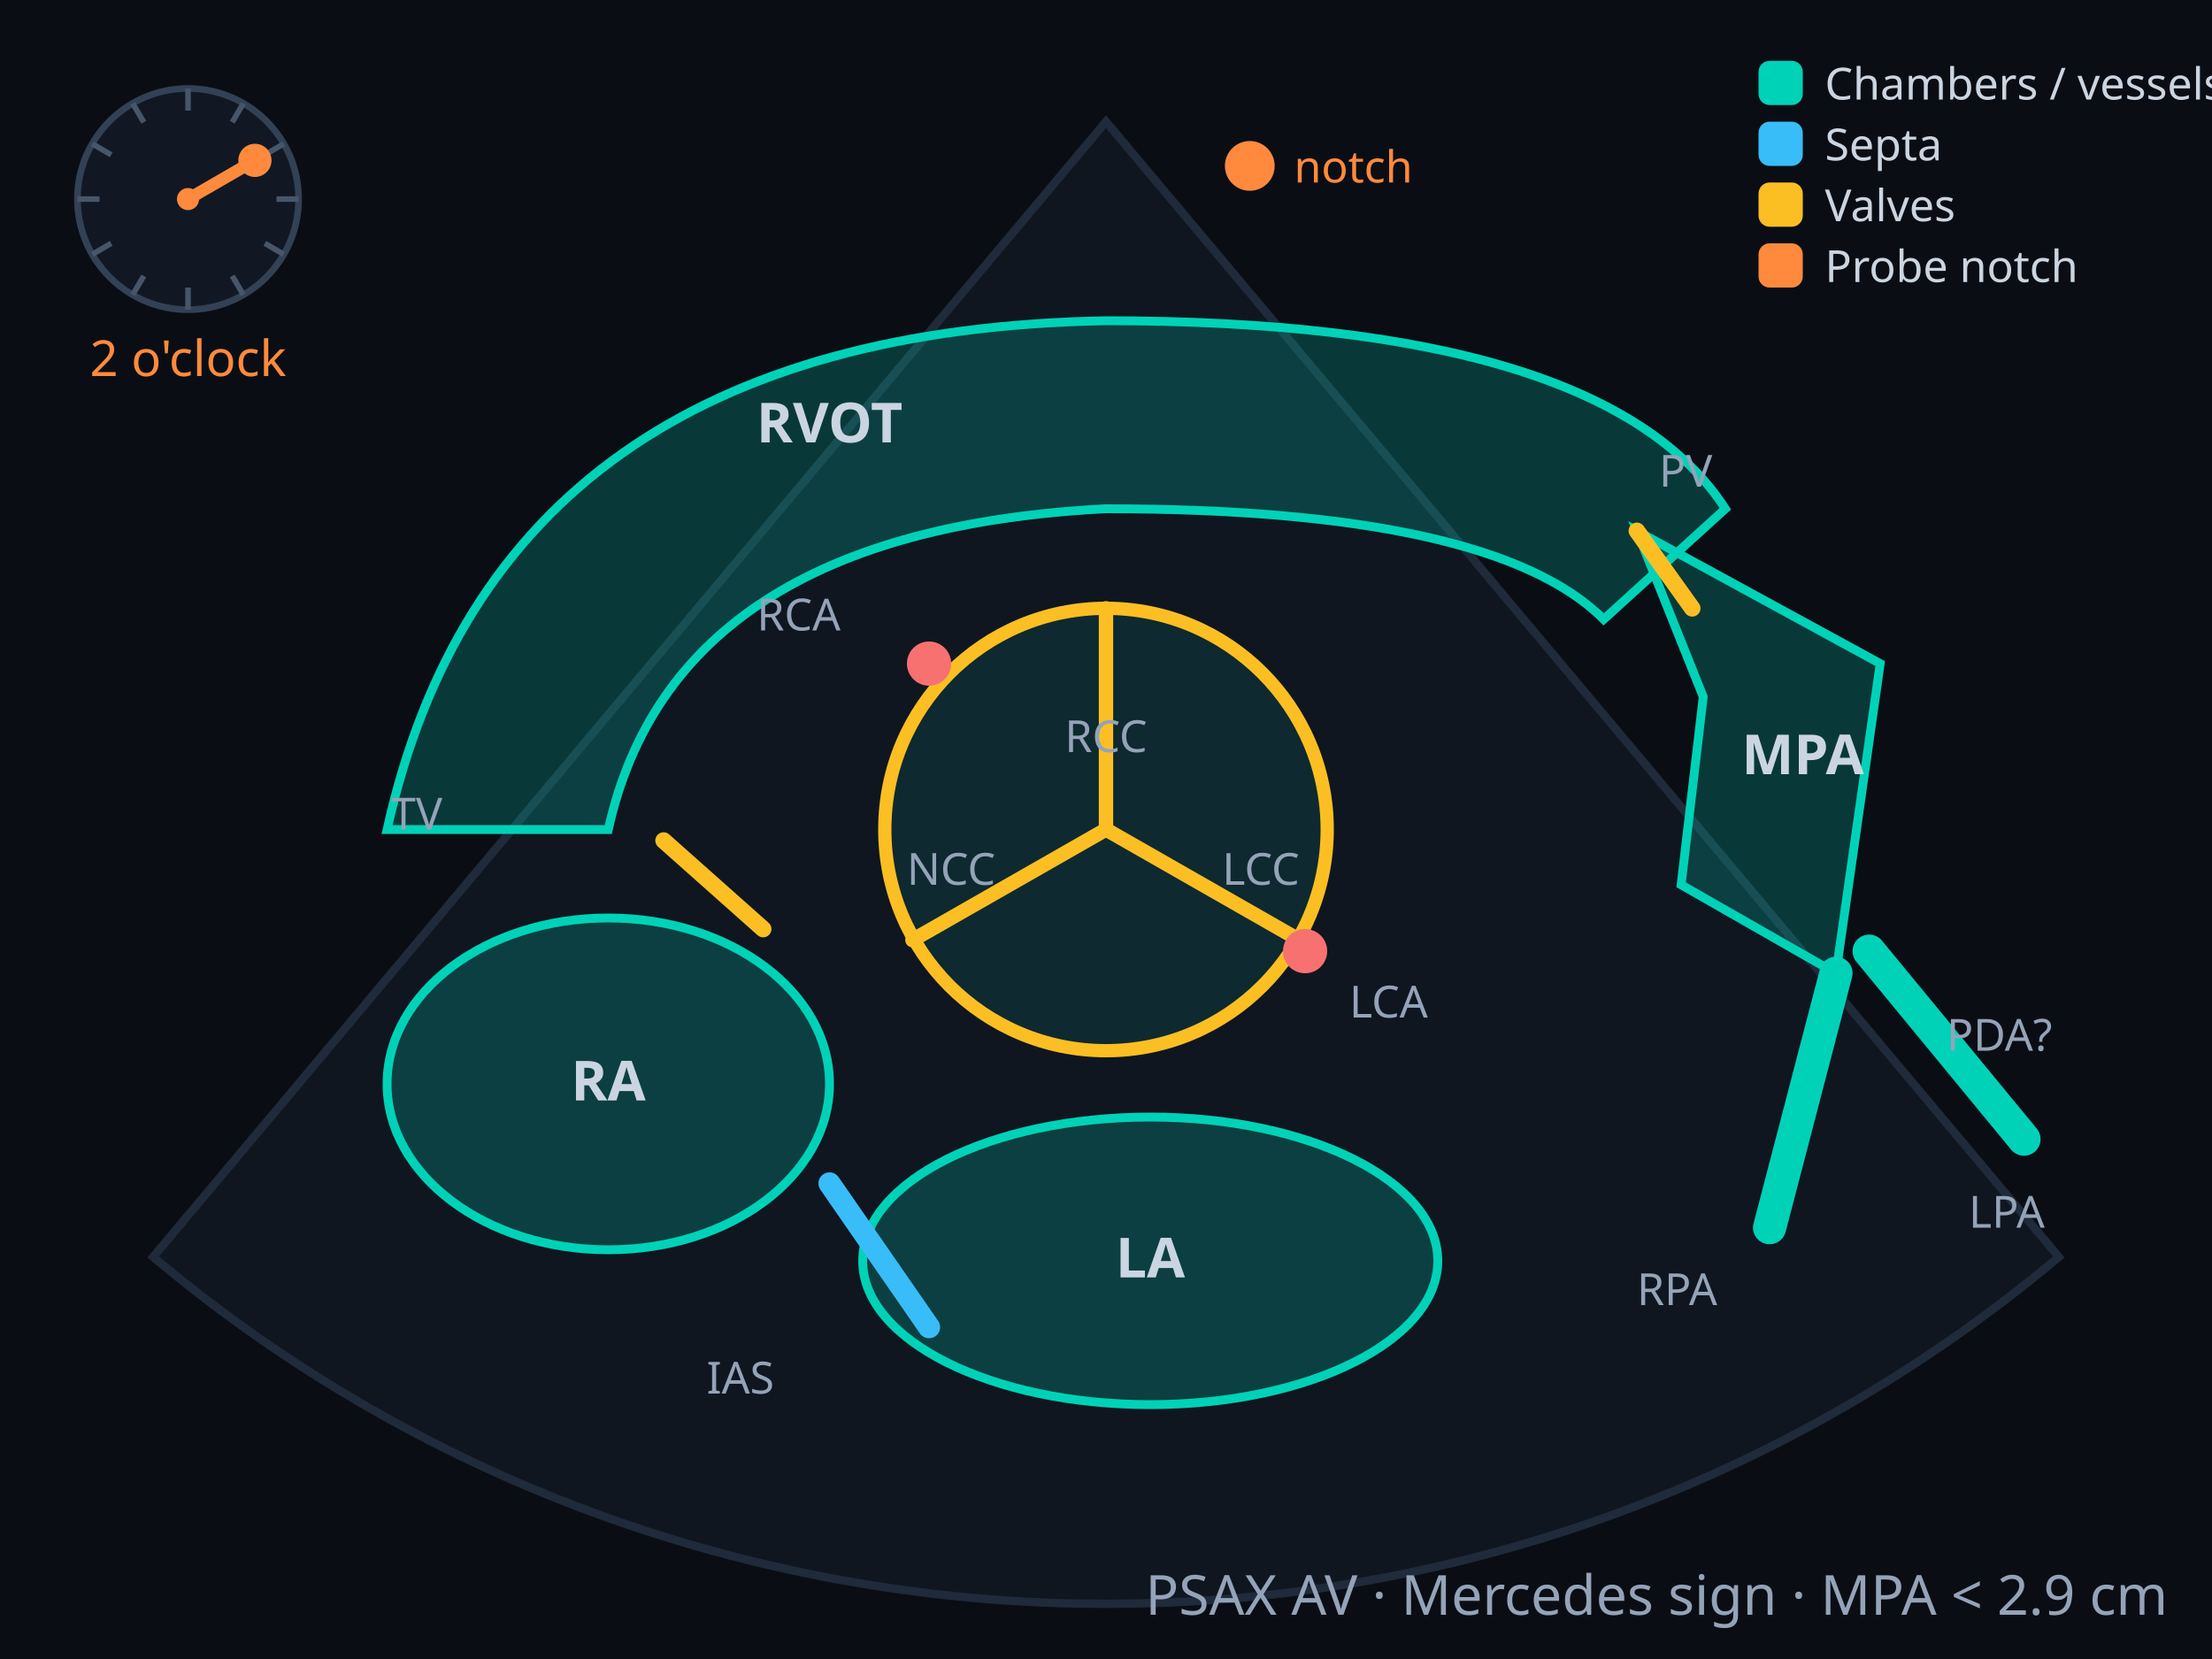
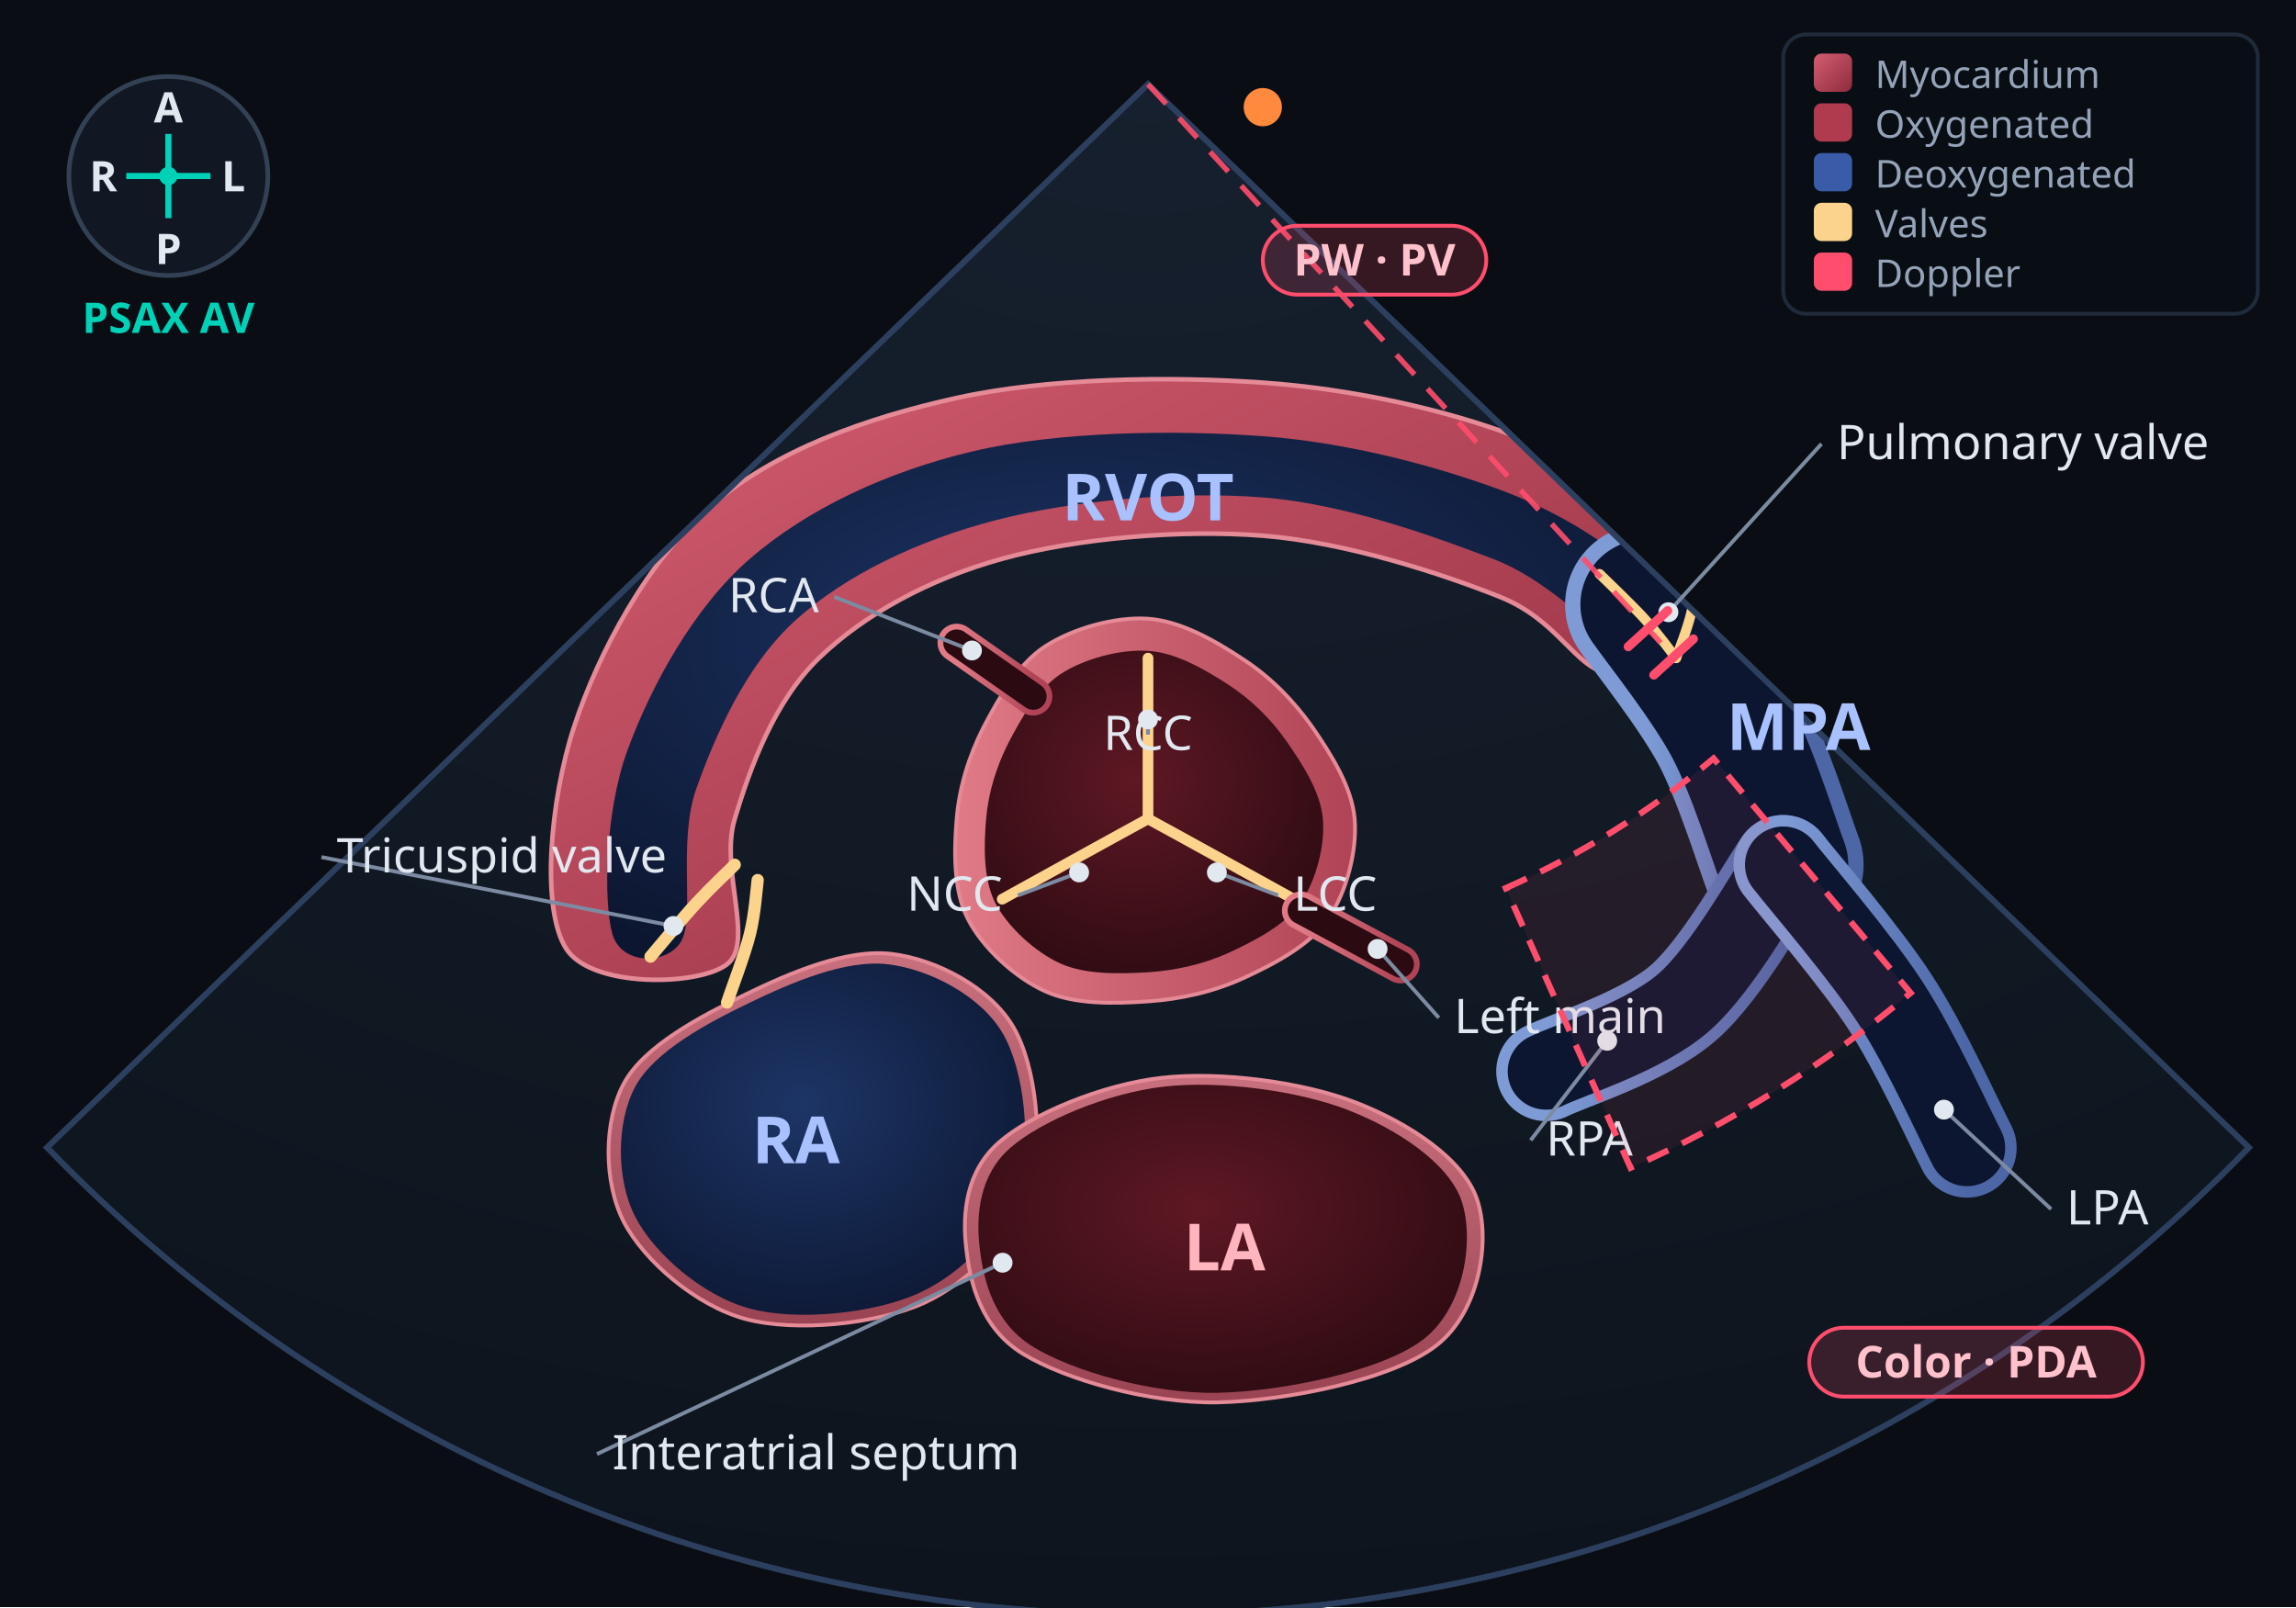
- <svg xmlns="http://www.w3.org/2000/svg" width="400" height="300" viewBox="0 0 400 300">
-   <rect x="0" y="0" width="400" height="300" fill="#0A0E14" />
-   <path d="M200,22 L27.7,227.3 A268,268 0 0,0 372.3,227.3 Z" fill="#0F1620" stroke="#1F2A3A" stroke-width="1.5" />
-   <path d="M70,150 Q90,60 200,58 Q290,58 312,92 L290,112 Q270,92 200,92 Q122,96 110,150 Z" fill="#00D2B8" fill-opacity="0.22" stroke="#00D2B8" stroke-width="1.6" />
-   <text x="150" y="80" font-family="sans-serif" font-size="10" font-weight="bold" fill="#CBD5E1" text-anchor="middle">RVOT</text>
-   <ellipse cx="110" cy="196" rx="40" ry="30" fill="#00D2B8" fill-opacity="0.22" stroke="#00D2B8" stroke-width="1.6" />
-   <text x="110" y="199" font-family="sans-serif" font-size="10" font-weight="bold" fill="#CBD5E1" text-anchor="middle">RA</text>
-   <ellipse cx="208" cy="228" rx="52" ry="26" fill="#00D2B8" fill-opacity="0.22" stroke="#00D2B8" stroke-width="1.6" />
-   <text x="208" y="231" font-family="sans-serif" font-size="10" font-weight="bold" fill="#CBD5E1" text-anchor="middle">LA</text>
-   <path d="M296,96 L340,120 L332,176 L304,160 L308,126 Z" fill="#00D2B8" fill-opacity="0.22" stroke="#00D2B8" stroke-width="1.6" />
-   <text x="326" y="140" font-family="sans-serif" font-size="10" font-weight="bold" fill="#CBD5E1" text-anchor="middle">MPA</text>
-   <path d="M332,176 L320,222" fill="none" stroke="#00D2B8" stroke-width="6" stroke-linecap="round" stroke-linejoin="round" />
-   <path d="M338,172 L366,206" fill="none" stroke="#00D2B8" stroke-width="6" stroke-linecap="round" stroke-linejoin="round" />
-   <text x="296" y="236" font-family="sans-serif" font-size="8" font-weight="normal" fill="#94A3B8" text-anchor="start">RPA</text>
-   <text x="356" y="222" font-family="sans-serif" font-size="8" font-weight="normal" fill="#94A3B8" text-anchor="start">LPA</text>
-   <circle cx="200" cy="150" r="40" fill="#00D2B8" fill-opacity="0.10" stroke="#FBBF24" stroke-width="2.4" />
-   <line x1="200" y1="150" x2="200" y2="110" stroke="#FBBF24" stroke-width="2.6" stroke-linecap="round" />
-   <line x1="200" y1="150" x2="165" y2="170" stroke="#FBBF24" stroke-width="2.6" stroke-linecap="round" />
-   <line x1="200" y1="150" x2="235" y2="170" stroke="#FBBF24" stroke-width="2.6" stroke-linecap="round" />
-   <text x="200" y="136" font-family="sans-serif" font-size="8" font-weight="normal" fill="#94A3B8" text-anchor="middle">RCC</text>
-   <text x="172" y="160" font-family="sans-serif" font-size="8" font-weight="normal" fill="#94A3B8" text-anchor="middle">NCC</text>
-   <text x="228" y="160" font-family="sans-serif" font-size="8" font-weight="normal" fill="#94A3B8" text-anchor="middle">LCC</text>
-   <circle cx="236" cy="172" r="4" fill="#F87171" />
-   <text x="244" y="184" font-family="sans-serif" font-size="8" font-weight="normal" fill="#94A3B8" text-anchor="start">LCA</text>
-   <circle cx="168" cy="120" r="4" fill="#F87171" />
-   <text x="152" y="114" font-family="sans-serif" font-size="8" font-weight="normal" fill="#94A3B8" text-anchor="end">RCA</text>
-   <path d="M296,96 L306,110" fill="none" stroke="#FBBF24" stroke-width="3" stroke-linecap="round" stroke-linejoin="round" />
-   <text x="300" y="88" font-family="sans-serif" font-size="8" font-weight="normal" fill="#94A3B8" text-anchor="start">PV</text>
-   <line x1="120" y1="152" x2="138" y2="168" stroke="#FBBF24" stroke-width="3" stroke-linecap="round" />
-   <text x="80" y="150" font-family="sans-serif" font-size="8" font-weight="normal" fill="#94A3B8" text-anchor="end">TV</text>
-   <line x1="150" y1="214" x2="168" y2="240" stroke="#38BDF8" stroke-width="4" stroke-linecap="round" />
-   <text x="140" y="252" font-family="sans-serif" font-size="8" font-weight="normal" fill="#94A3B8" text-anchor="end">IAS</text>
-   <text x="352" y="190" font-family="sans-serif" font-size="8" font-weight="normal" fill="#94A3B8" text-anchor="start">PDA?</text>
-   <circle cx="226" cy="30" r="4.5" fill="#FF8A3D" />
-   <text x="234" y="33" font-family="sans-serif" font-size="8" fill="#FF8A3D">notch</text>
-   <circle cx="34" cy="36" r="20" fill="#111824" stroke="#334155" stroke-width="1.2" />
-   <line x1="34.0" y1="20.0" x2="34.0" y2="16.0" stroke="#475569" stroke-width="1" />
-   <line x1="42.0" y1="22.1" x2="44.0" y2="18.7" stroke="#475569" stroke-width="1" />
-   <line x1="47.9" y1="28.0" x2="51.3" y2="26.0" stroke="#475569" stroke-width="1" />
-   <line x1="50.0" y1="36.0" x2="54.0" y2="36.0" stroke="#475569" stroke-width="1" />
-   <line x1="47.9" y1="44.0" x2="51.3" y2="46.0" stroke="#475569" stroke-width="1" />
-   <line x1="42.0" y1="49.9" x2="44.0" y2="53.3" stroke="#475569" stroke-width="1" />
-   <line x1="34.0" y1="52.0" x2="34.0" y2="56.0" stroke="#475569" stroke-width="1" />
-   <line x1="26.0" y1="49.9" x2="24.0" y2="53.3" stroke="#475569" stroke-width="1" />
-   <line x1="20.1" y1="44.0" x2="16.7" y2="46.0" stroke="#475569" stroke-width="1" />
-   <line x1="18.0" y1="36.0" x2="14.0" y2="36.0" stroke="#475569" stroke-width="1" />
-   <line x1="20.1" y1="28.0" x2="16.7" y2="26.0" stroke="#475569" stroke-width="1" />
-   <line x1="26.0" y1="22.1" x2="24.0" y2="18.7" stroke="#475569" stroke-width="1" />
-   <line x1="34" y1="36" x2="46.1" y2="29.0" stroke="#FF8A3D" stroke-width="2.2" stroke-linecap="round" />
-   <circle cx="46.1" cy="29.0" r="3" fill="#FF8A3D" />
-   <circle cx="34" cy="36" r="2" fill="#FF8A3D" />
-   <text x="34" y="68" font-family="sans-serif" font-size="9" fill="#FF8A3D" text-anchor="middle">2 o'clock</text>
-   <rect x="318" y="11" width="8" height="8" rx="2" fill="#00D2B8" />
-   <text x="330" y="18" font-family="sans-serif" font-size="8" fill="#CBD5E1">Chambers / vessels</text>
-   <rect x="318" y="22" width="8" height="8" rx="2" fill="#38BDF8" />
-   <text x="330" y="29" font-family="sans-serif" font-size="8" fill="#CBD5E1">Septa</text>
-   <rect x="318" y="33" width="8" height="8" rx="2" fill="#FBBF24" />
-   <text x="330" y="40" font-family="sans-serif" font-size="8" fill="#CBD5E1">Valves</text>
-   <rect x="318" y="44" width="8" height="8" rx="2" fill="#FF8A3D" />
-   <text x="330" y="51" font-family="sans-serif" font-size="8" fill="#CBD5E1">Probe notch</text>
-   <text x="392" y="292" font-family="sans-serif" font-size="10" fill="#94A3B8" text-anchor="end">PSAX AV · Mercedes sign · MPA &lt; 2.9 cm</text>
+ <svg xmlns="http://www.w3.org/2000/svg" width="600" height="420" viewBox="0 0 600 420">
+   <defs>
+     <linearGradient id="myo" x1="0" y1="0" x2="1" y2="1">
+       <stop offset="0" stop-color="#D45D70" />
+       <stop offset="1" stop-color="#8E2B3E" />
+     </linearGradient>
+     <linearGradient id="myoThin" x1="0" y1="0" x2="0" y2="1">
+       <stop offset="0" stop-color="#C9707E" />
+       <stop offset="1" stop-color="#9A4352" />
+     </linearGradient>
+     <radialGradient id="bloodL" cx="0.45" cy="0.4" r="0.7">
+       <stop offset="0" stop-color="#5E1824" />
+       <stop offset="1" stop-color="#2B0A11" />
+     </radialGradient>
+     <radialGradient id="bloodR" cx="0.45" cy="0.4" r="0.7">
+       <stop offset="0" stop-color="#1D3566" />
+       <stop offset="1" stop-color="#0C1630" />
+     </radialGradient>
+     <linearGradient id="aortaWall" x1="0" y1="0" x2="1" y2="0">
+       <stop offset="0" stop-color="#E07A86" />
+       <stop offset="1" stop-color="#B04456" />
+     </linearGradient>
+     <linearGradient id="veinWall" x1="0" y1="0" x2="1" y2="0">
+       <stop offset="0" stop-color="#7F9BD6" />
+       <stop offset="1" stop-color="#4C66A6" />
+     </linearGradient>
+     <linearGradient id="liver" x1="0" y1="0" x2="0" y2="1">
+       <stop offset="0" stop-color="#5A3B2E" />
+       <stop offset="1" stop-color="#3A271F" />
+     </linearGradient>
+     <radialGradient id="sectorFill" cx="0.5" cy="0" r="1">
+       <stop offset="0" stop-color="#16202E" />
+       <stop offset="1" stop-color="#0D141D" />
+     </radialGradient>
+   </defs>
+   <rect x="0" y="0" width="600" height="420" fill="#0A0E14" />
+   <clipPath id="sectorClip">
+     <path d="M300,22 L12.3,299.9 A400,400 0 0,0 587.7,299.9 Z" />
+   </clipPath>
+   <path d="M300,22 L12.3,299.9 A400,400 0 0,0 587.7,299.9 Z" fill="url(#sectorFill)" stroke="#22314A" stroke-width="1.5" />
+   <g clip-path="url(#sectorClip)">
+     <path d="M194.8,259.9 C206.5,254.2 221.3,247.9 233,249.3 C244.7,250.7 258.8,258.1 264.8,268.4 C270.8,278.6 272.9,298.8 269,310.8 C265.1,322.8 253.8,334.8 241.5,340.5 C229.1,346.1 207.9,348.2 194.8,344.7 C181.8,341.2 168.3,329.5 163,319.3 C157.7,309 157.7,293.1 163,283.2 C168.3,273.3 183.2,265.6 194.8,259.9 Z" fill="url(#myoThin)" stroke="#E58A97" stroke-width="1" stroke-linecap="round" stroke-linejoin="round" />
+     <path d="M196,262 C207,256.7 221,250.7 232,252 C243,253.3 256.3,260.3 262,270 C267.7,279.7 269.7,298.7 266,310 C262.3,321.3 251.7,332.7 240,338 C228.3,343.3 208.3,345.3 196,342 C183.7,338.7 171,327.7 166,318 C161,308.3 161,293.3 166,284 C171,274.7 185,267.3 196,262 Z" fill="url(#bloodR)" stroke="none" stroke-width="0" stroke-linecap="round" stroke-linejoin="round" />
+     <path d="M261,298.6 C269.4,291.2 287.8,283.5 303.4,281.7 C318.9,279.9 340.5,282.8 354.2,288.1 C368,293.4 382.5,302.9 386,313.5 C389.6,324.1 386.7,342.8 375.4,351.6 C364.1,360.5 336.2,366.1 318.2,366.5 C300.2,366.8 278.3,360.5 267.3,353.8 C256.4,347.1 253.5,335.4 252.5,326.2 C251.4,317 252.5,306.1 261,298.6 Z" fill="url(#myoThin)" stroke="#E58A97" stroke-width="1" stroke-linecap="round" stroke-linejoin="round" />
+     <path d="M264,300 C272,293 289.3,285.7 304,284 C318.7,282.3 339,285 352,290 C365,295 378.7,304 382,314 C385.3,324 382.7,341.7 372,350 C361.3,358.3 335,363.7 318,364 C301,364.3 280.3,358.3 270,352 C259.7,345.7 257,334.7 256,326 C255,317.3 256,307 264,300 Z" fill="url(#bloodL)" stroke="none" stroke-width="0" stroke-linecap="round" stroke-linejoin="round" />
+     <path d="M148,248 C141.3,237.7 143.7,209.3 150,190 C156.3,170.7 169.3,146.3 186,132 C202.7,117.7 226,109.3 250,104 C274,98.7 305.7,98.3 330,100 C354.3,101.7 378.3,107.3 396,114 C413.7,120.7 428,131 436,140 C444,149 446.7,162 444,168 C441.3,174 428.7,178 420,176 C411.3,174 407,162 392,156 C377,150 351.7,141.7 330,140 C308.3,138.3 281.3,140.7 262,146 C242.7,151.3 225.7,160.7 214,172 C202.3,183.3 196,200.7 192,214 C188,227.3 197.3,246.3 190,252 C182.7,257.7 154.7,258.3 148,248 Z" fill="url(#myo)" stroke="#E58A97" stroke-width="1.2" stroke-linecap="round" stroke-linejoin="round" />
+     <path d="M160,244 C157.7,235.7 158,212.3 164,196 C170,179.7 181,159 196,146 C211,133 231.7,123.3 254,118 C276.3,112.7 307,112.3 330,114 C353,115.7 375.7,122 392,128 C408.3,134 423.3,144 428,150 C432.7,156 426.3,164.7 420,164 C413.7,163.3 405,151.7 390,146 C375,140.3 351.7,131.7 330,130 C308.3,128.3 280.3,130.7 260,136 C239.7,141.3 221,150.3 208,162 C195,173.7 187,192 182,206 C177,220 181.7,239.7 178,246 C174.3,252.3 162.3,252.3 160,244 Z" fill="url(#bloodR)" stroke="none" stroke-width="0" stroke-linecap="round" stroke-linejoin="round" />
+     <path d="M430,158 C433.7,163.3 446,178.7 452,190 C458,201.3 463.7,220 466,226" fill="none" stroke="url(#veinWall)" stroke-width="42" stroke-linecap="round" stroke-linejoin="round" />
+     <path d="M430,158 C433.7,163.3 446,178.7 452,190 C458,201.3 463.7,220 466,226" fill="none" stroke="#0C1630" stroke-width="34" stroke-linecap="round" stroke-linejoin="round" />
+     <path d="M466,226 C461.7,232 450.3,253 440,262 C429.7,271 410,277 404,280" fill="none" stroke="url(#veinWall)" stroke-width="26" stroke-linecap="round" stroke-linejoin="round" />
+     <path d="M466,226 C461.7,232 450.3,253 440,262 C429.7,271 410,277 404,280" fill="none" stroke="#0C1630" stroke-width="20" stroke-linecap="round" stroke-linejoin="round" />
+     <path d="M466,226 C470.7,232 486,249.7 494,262 C502,274.3 510.7,293.7 514,300" fill="none" stroke="url(#veinWall)" stroke-width="26" stroke-linecap="round" stroke-linejoin="round" />
+     <path d="M466,226 C470.7,232 486,249.7 494,262 C502,274.3 510.7,293.7 514,300" fill="none" stroke="#0C1630" stroke-width="20" stroke-linecap="round" stroke-linejoin="round" />
+     <path d="M418,150 C420,152 426.7,158.3 430,162 C433.3,165.7 436.7,170.3 438,172" fill="none" stroke="#FBD38D" stroke-width="2.6" stroke-linecap="round" stroke-linejoin="round" />
+     <path d="M444,146 C443.7,148.3 443,155.7 442,160 C441,164.3 438.7,170 438,172" fill="none" stroke="#FBD38D" stroke-width="2.6" stroke-linecap="round" stroke-linejoin="round" />
+     <path d="M170,250 C172,247.7 178.3,240 182,236 C185.7,232 190.3,227.7 192,226" fill="none" stroke="#FBD38D" stroke-width="3.2" stroke-linecap="round" stroke-linejoin="round" />
+     <path d="M190,262 C191,259 194.7,249.3 196,244 C197.3,238.7 197.7,232.3 198,230" fill="none" stroke="#FBD38D" stroke-width="3.2" stroke-linecap="round" stroke-linejoin="round" />
+     <path d="M354,214 C354.7,222.3 351.9,233.2 347.1,240.1 C342.3,247.1 332.8,252 325,255.6 C317.1,259.2 308.7,261.1 300,261.7 C291.3,262.3 280.8,262.6 273,259 C265.1,255.4 256.7,247.6 252.9,240.1 C249.1,232.7 249.3,222.3 250,214 C250.7,205.7 253.2,197.6 257,190.1 C260.9,182.7 265.8,173.8 273,169 C280.2,164.3 291.3,161.1 300,161.7 C308.7,162.3 317.8,167.6 325,172.4 C332.2,177.1 338.1,183.2 343,190.1 C347.8,197.1 353.3,205.7 354,214 Z" fill="url(#aortaWall)" stroke="#E58A97" stroke-width="1" stroke-linecap="round" stroke-linejoin="round" />
+     <path d="M345.7,214 C346.3,221 343.9,230.1 339.9,236 C335.8,241.8 327.8,245.9 321.1,249 C314.5,252 307.3,253.6 300,254.1 C292.7,254.5 283.8,254.8 277.1,251.8 C270.5,248.8 263.4,242.3 260.1,236 C256.9,229.7 257.1,221 257.7,214 C258.3,207 260.4,200.3 263.6,194 C266.9,187.7 271.1,180.2 277.1,176.2 C283.2,172.2 292.7,169.6 300,170.1 C307.3,170.5 315.1,175.1 321.1,179 C327.2,183 332.3,188.1 336.4,194 C340.4,199.8 345.1,207 345.7,214 Z" fill="url(#bloodL)" stroke="none" stroke-width="0" stroke-linecap="round" stroke-linejoin="round" />
+     <path d="M300,172 C300,175.8 300,188 300,195 C300,202 300,210.8 300,214" fill="none" stroke="#FBD38D" stroke-width="2.8" stroke-linecap="round" stroke-linejoin="round" />
+     <path d="M338.1,235 C334.6,233.1 323.7,227 317.3,223.5 C311,220 302.9,215.6 300,214" fill="none" stroke="#FBD38D" stroke-width="2.8" stroke-linecap="round" stroke-linejoin="round" />
+     <path d="M261.9,235 C265.4,233.1 276.3,227 282.7,223.5 C289,220 297.1,215.6 300,214" fill="none" stroke="#FBD38D" stroke-width="2.8" stroke-linecap="round" stroke-linejoin="round" />
+     <path d="M340,238 L366,252" fill="none" stroke="url(#aortaWall)" stroke-width="10" stroke-linecap="round" stroke-linejoin="round" />
+     <path d="M340,238 L366,252" fill="none" stroke="#2B0A11" stroke-width="7" stroke-linecap="round" stroke-linejoin="round" />
+     <path d="M270,182 L250,168" fill="none" stroke="url(#aortaWall)" stroke-width="10" stroke-linecap="round" stroke-linejoin="round" />
+     <path d="M270,182 L250,168" fill="none" stroke="#2B0A11" stroke-width="7" stroke-linecap="round" stroke-linejoin="round" />
+   </g>
+   <path d="M300,22 L12.3,299.9 A400,400 0 0,0 587.7,299.9 Z" fill="none" stroke="#2C3F5E" stroke-width="1.5" />
+   <text x="208" y="304" font-family="sans-serif" font-size="17" font-weight="bold" fill="#A9C1FF" text-anchor="middle">RA</text>
+   <text x="320" y="332" font-family="sans-serif" font-size="17" font-weight="bold" fill="#FFB4BE" text-anchor="middle">LA</text>
+   <text x="300" y="136" font-family="sans-serif" font-size="17" font-weight="bold" fill="#A9C1FF" text-anchor="middle">RVOT</text>
+   <text x="470" y="196" font-family="sans-serif" font-size="17" font-weight="bold" fill="#A9C1FF" text-anchor="middle">MPA</text>
+   <polyline points="300,192 300,188" fill="none" stroke="#7C8BA1" stroke-width="1" />
+   <circle cx="300" cy="188" r="2.6" fill="#E2E8F0" />
+   <text x="300" y="196" font-family="sans-serif" font-size="12.5" fill="#E2E8F0" text-anchor="middle">RCC</text>
+   <polyline points="266,234 282,228" fill="none" stroke="#7C8BA1" stroke-width="1" />
+   <circle cx="282" cy="228" r="2.6" fill="#E2E8F0" />
+   <text x="262" y="238" font-family="sans-serif" font-size="12.5" fill="#E2E8F0" text-anchor="end">NCC</text>
+   <polyline points="334,234 318,228" fill="none" stroke="#7C8BA1" stroke-width="1" />
+   <circle cx="318" cy="228" r="2.6" fill="#E2E8F0" />
+   <text x="338" y="238" font-family="sans-serif" font-size="12.5" fill="#E2E8F0" text-anchor="start">LCC</text>
+   <polyline points="376,266 360,248" fill="none" stroke="#7C8BA1" stroke-width="1" />
+   <circle cx="360" cy="248" r="2.6" fill="#E2E8F0" />
+   <text x="380" y="270" font-family="sans-serif" font-size="12.5" fill="#E2E8F0" text-anchor="start">Left main</text>
+   <polyline points="218,156 254,170" fill="none" stroke="#7C8BA1" stroke-width="1" />
+   <circle cx="254" cy="170" r="2.6" fill="#E2E8F0" />
+   <text x="214" y="160" font-family="sans-serif" font-size="12.5" fill="#E2E8F0" text-anchor="end">RCA</text>
+   <polyline points="476,116 436,160" fill="none" stroke="#7C8BA1" stroke-width="1" />
+   <circle cx="436" cy="160" r="2.6" fill="#E2E8F0" />
+   <text x="480" y="120" font-family="sans-serif" font-size="12.5" fill="#E2E8F0" text-anchor="start">Pulmonary valve</text>
+   <polyline points="400,298 420,272" fill="none" stroke="#7C8BA1" stroke-width="1" />
+   <circle cx="420" cy="272" r="2.6" fill="#E2E8F0" />
+   <text x="404" y="302" font-family="sans-serif" font-size="12.5" fill="#E2E8F0" text-anchor="start">RPA</text>
+   <polyline points="536,316 508,290" fill="none" stroke="#7C8BA1" stroke-width="1" />
+   <circle cx="508" cy="290" r="2.6" fill="#E2E8F0" />
+   <text x="540" y="320" font-family="sans-serif" font-size="12.5" fill="#E2E8F0" text-anchor="start">LPA</text>
+   <polyline points="84,224 176,242" fill="none" stroke="#7C8BA1" stroke-width="1" />
+   <circle cx="176" cy="242" r="2.6" fill="#E2E8F0" />
+   <text x="88" y="228" font-family="sans-serif" font-size="12.5" fill="#E2E8F0" text-anchor="start">Tricuspid valve</text>
+   <polyline points="156,380 262,330" fill="none" stroke="#7C8BA1" stroke-width="1" />
+   <circle cx="262" cy="330" r="2.6" fill="#E2E8F0" />
+   <text x="160" y="384" font-family="sans-serif" font-size="12.5" fill="#E2E8F0" text-anchor="start">Interatrial septum</text>
+   <line x1="300" y1="22" x2="434" y2="168" stroke="#FF4D6D" stroke-width="1.4" stroke-dasharray="7,5" stroke-opacity="0.9" />
+   <line x1="435.8" y1="159.6" x2="425.5" y2="169" stroke="#FF4D6D" stroke-width="2.4" stroke-linecap="round" />
+   <line x1="442.5" y1="167" x2="432.2" y2="176.4" stroke="#FF4D6D" stroke-width="2.4" stroke-linecap="round" />
+   <rect x="330" y="59" width="58.4" height="18" rx="9" fill="#FF4D6D" fill-opacity="0.18" stroke="#FF4D6D" stroke-width="1" />
+   <text x="359.2" y="72" font-family="sans-serif" font-size="11.5" font-weight="bold" fill="#FFC2CC" text-anchor="middle">PW · PV</text>
+   <path d="M393.5,232.1 A230,230 0 0,0 447.8,198.2 L499.3,259.5 A310,310 0 0,1 426.1,305.2 Z" fill="#FF4D6D" fill-opacity="0.08" stroke="#FF4D6D" stroke-width="1.6" stroke-dasharray="6,4" />
+   <rect x="472.8" y="347" width="87.2" height="18" rx="9" fill="#FF4D6D" fill-opacity="0.18" stroke="#FF4D6D" stroke-width="1" />
+   <text x="516.4" y="360" font-family="sans-serif" font-size="11.5" font-weight="bold" fill="#FFC2CC" text-anchor="middle">Color · PDA</text>
+   <circle cx="330" cy="28" r="5" fill="#FF8A3D" />
+   <g>
+     <circle cx="44" cy="46" r="26" fill="#111824" stroke="#334155" stroke-width="1.2" />
+     <line x1="44" y1="46" x2="44" y2="35" stroke="#00D2B8" stroke-width="1.6" />
+     <line x1="44" y1="46" x2="44" y2="57" stroke="#00D2B8" stroke-width="1.6" />
+     <line x1="44" y1="46" x2="33" y2="46" stroke="#00D2B8" stroke-width="1.6" />
+     <line x1="44" y1="46" x2="55" y2="46" stroke="#00D2B8" stroke-width="1.6" />
+     <circle cx="44" cy="46" r="2.4" fill="#00D2B8" />
+     <text x="44" y="32" font-family="sans-serif" font-size="11" font-weight="bold" fill="#E2E8F0" text-anchor="middle">A</text>
+     <text x="44" y="69" font-family="sans-serif" font-size="11" font-weight="bold" fill="#E2E8F0" text-anchor="middle">P</text>
+     <text x="27" y="50" font-family="sans-serif" font-size="11" font-weight="bold" fill="#E2E8F0" text-anchor="middle">R</text>
+     <text x="61" y="50" font-family="sans-serif" font-size="11" font-weight="bold" fill="#E2E8F0" text-anchor="middle">L</text>
+     <text x="44" y="87" font-family="sans-serif" font-size="11" font-weight="bold" fill="#00D2B8" text-anchor="middle">PSAX AV</text>
+   </g>
+   <rect x="466" y="9" width="124" height="73" rx="6" fill="#0A0E14" fill-opacity="0.85" stroke="#1F2A3A" />
+   <rect x="474" y="14" width="10" height="10" rx="2" fill="url(#myo)" />
+   <text x="490" y="23" font-family="sans-serif" font-size="10" fill="#94A3B8">Myocardium</text>
+   <rect x="474" y="27" width="10" height="10" rx="2" fill="#B03A4E" />
+   <text x="490" y="36" font-family="sans-serif" font-size="10" fill="#94A3B8">Oxygenated</text>
+   <rect x="474" y="40" width="10" height="10" rx="2" fill="#3A5BA8" />
+   <text x="490" y="49" font-family="sans-serif" font-size="10" fill="#94A3B8">Deoxygenated</text>
+   <rect x="474" y="53" width="10" height="10" rx="2" fill="#FBD38D" />
+   <text x="490" y="62" font-family="sans-serif" font-size="10" fill="#94A3B8">Valves</text>
+   <rect x="474" y="66" width="10" height="10" rx="2" fill="#FF4D6D" />
+   <text x="490" y="75" font-family="sans-serif" font-size="10" fill="#94A3B8">Doppler</text>
</svg>
